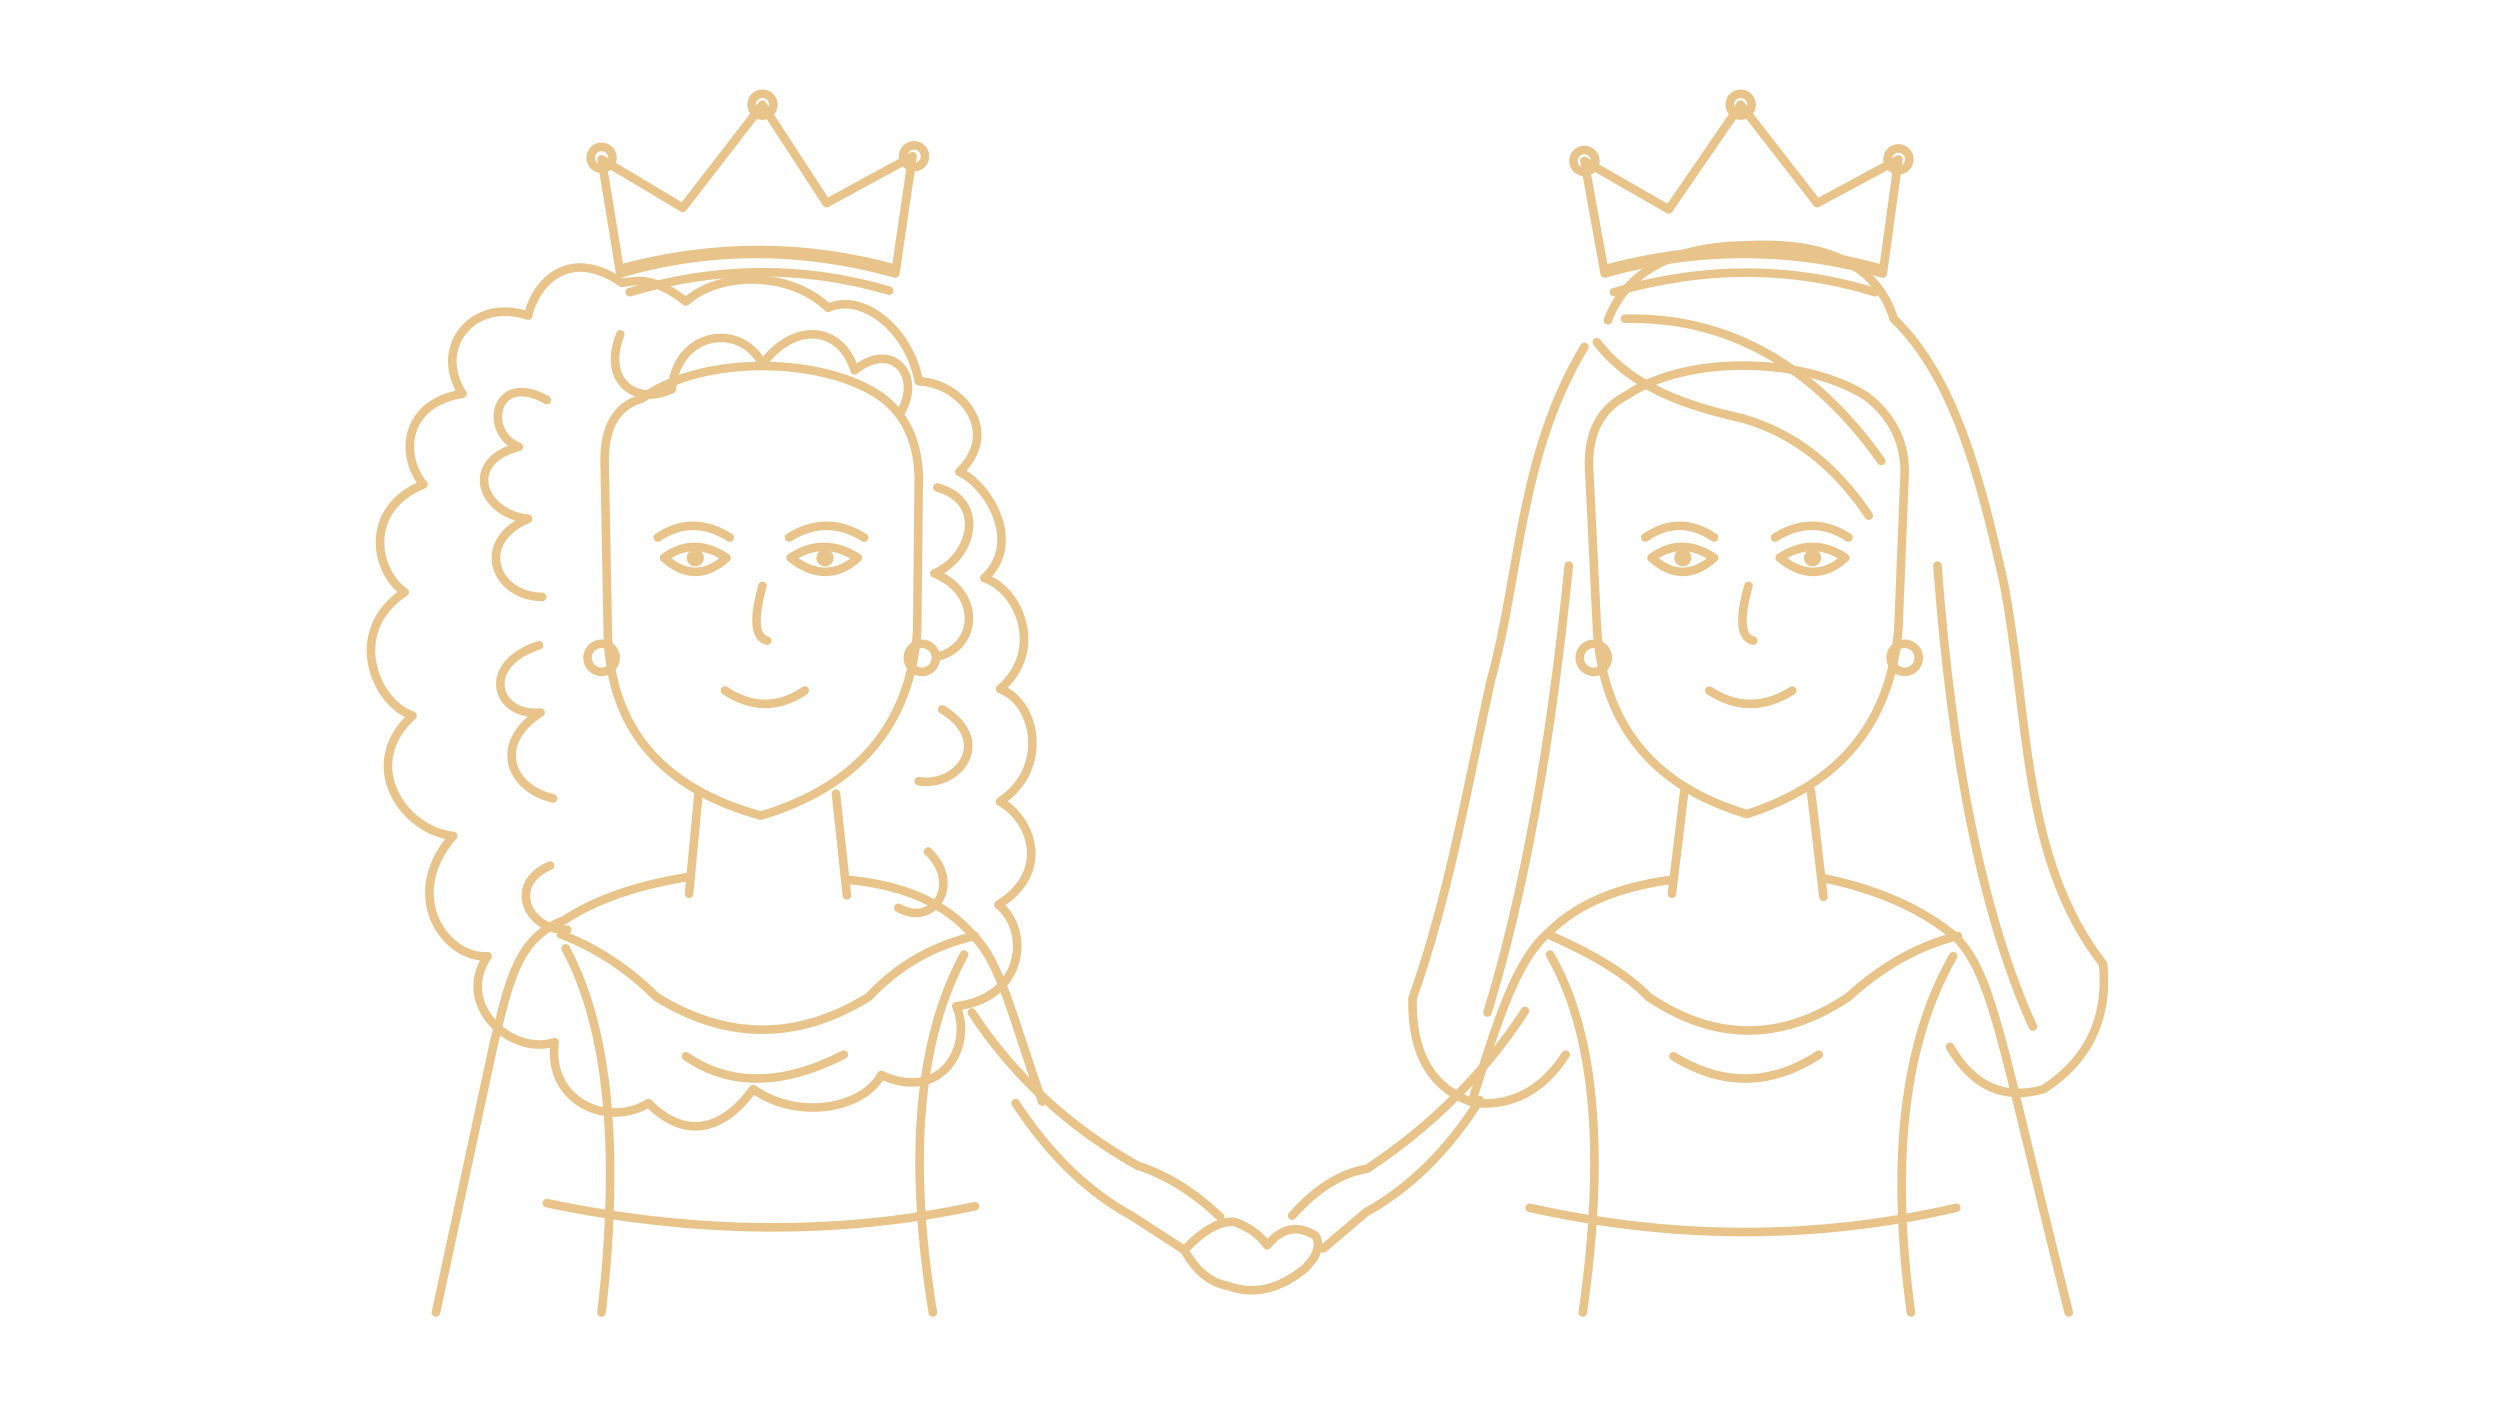
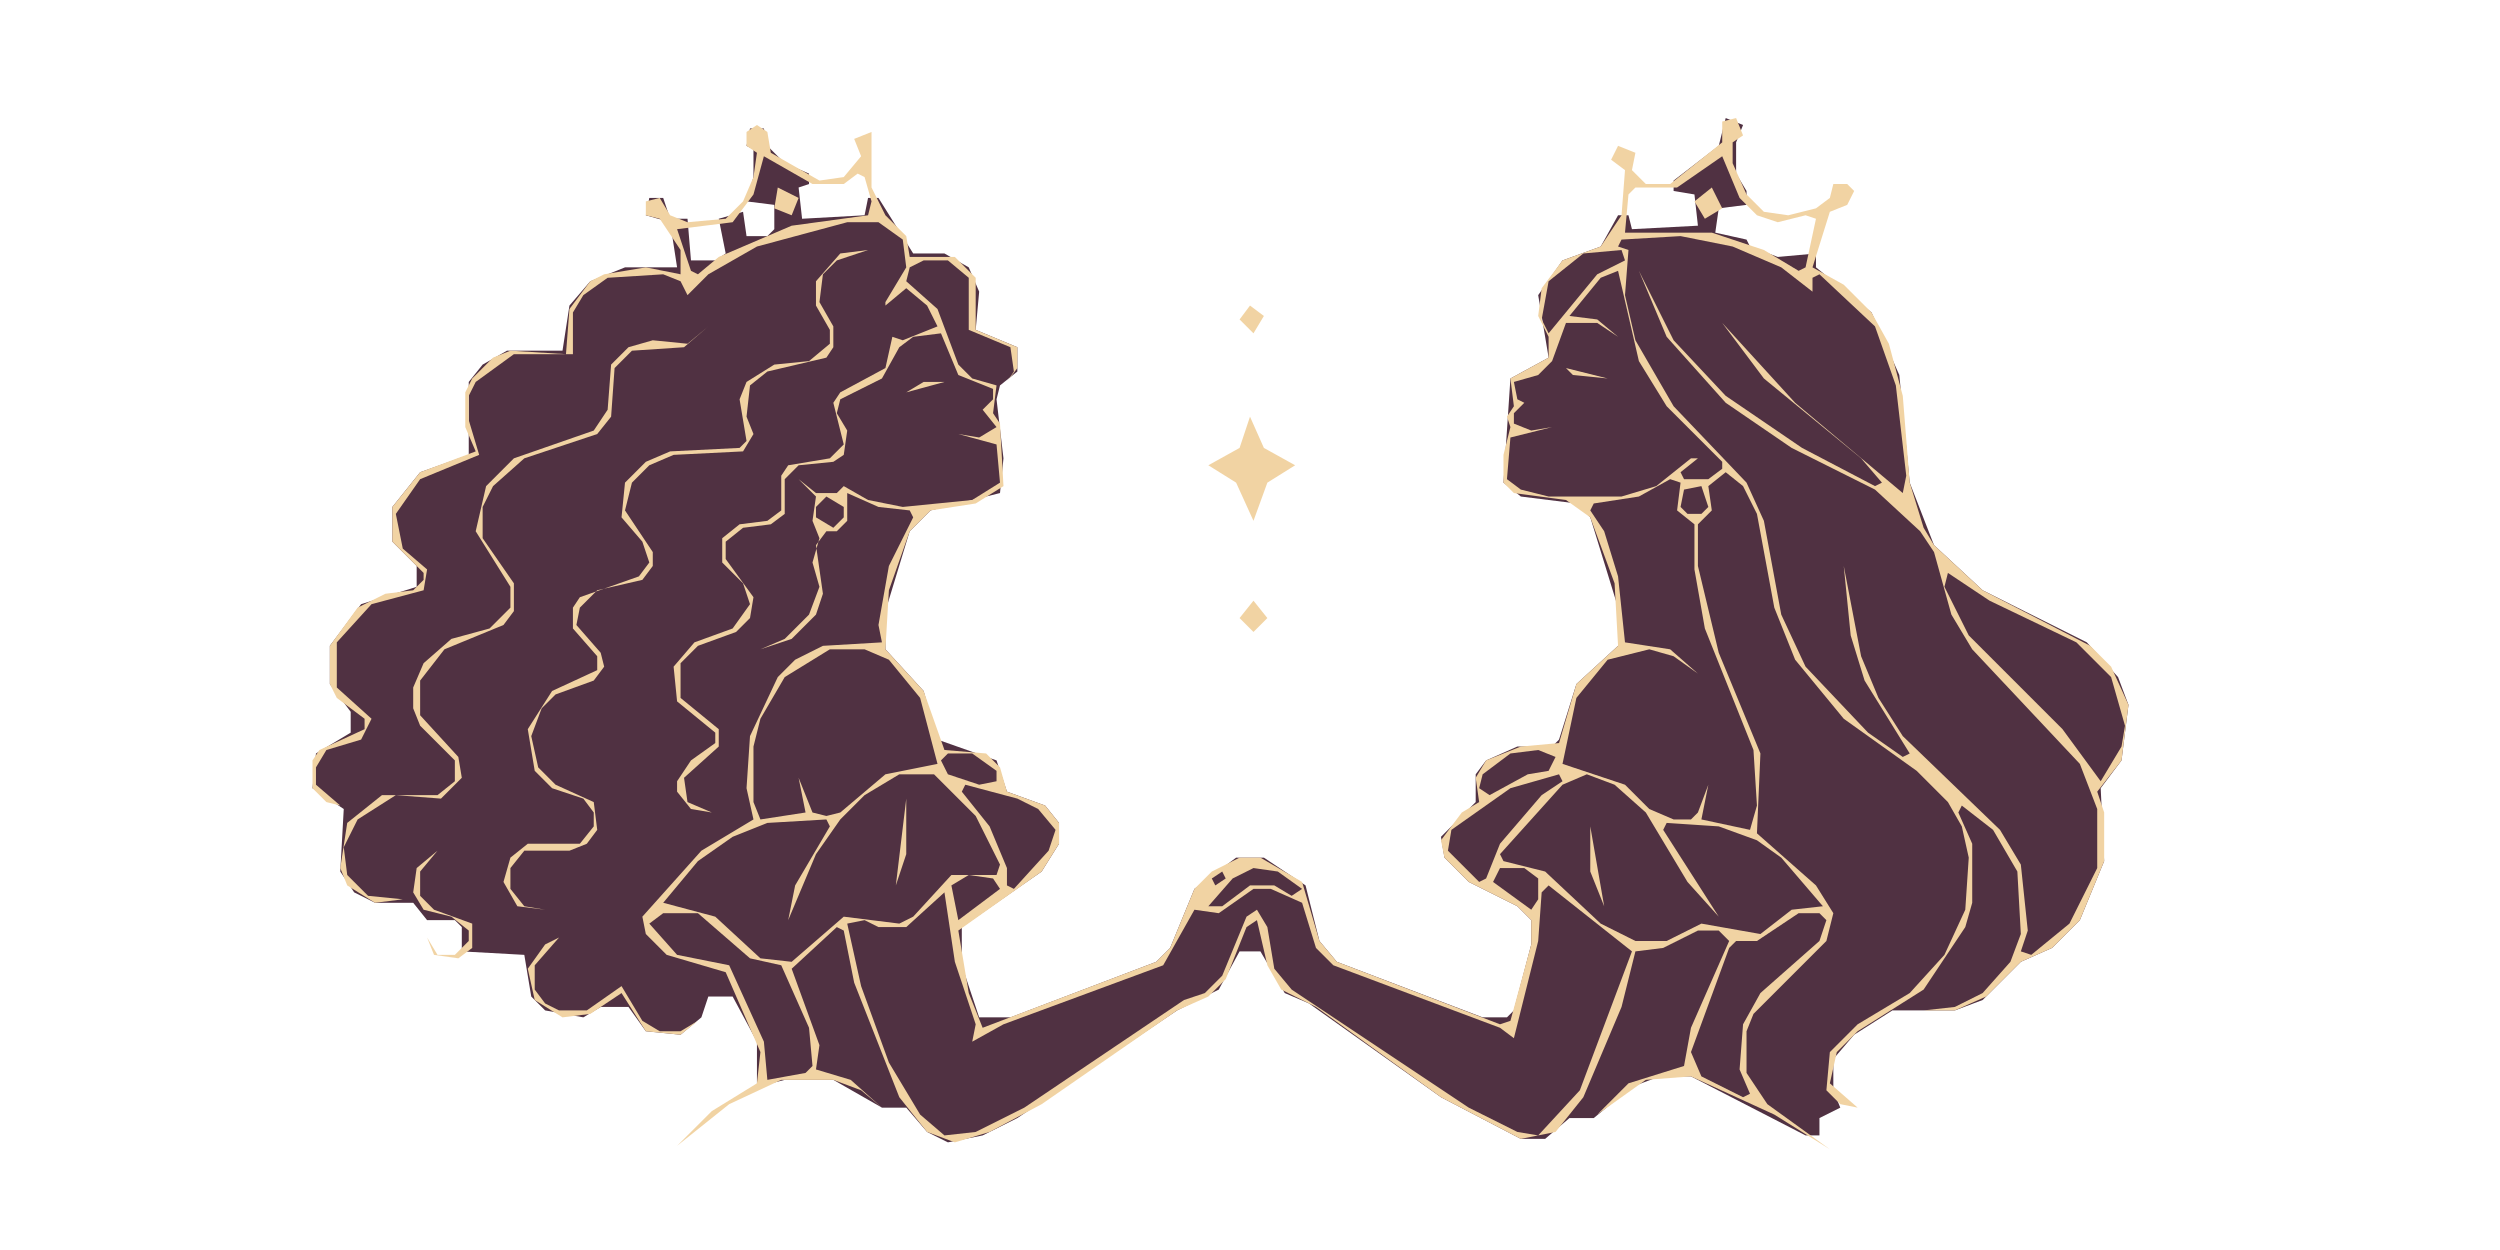
- <svg xmlns="http://www.w3.org/2000/svg" viewBox="0 0 1600 900" role="img" aria-labelledby="title desc">
-   <g fill="none" stroke="#E8C48A" stroke-width="5.5" stroke-linecap="round" stroke-linejoin="round">
-     <path d="M397 175 L385 102 L437 133 L488 67 L529 130 L584 100 L573 175 Q483 150 397 175Z M397 172 Q486 148 573 172 M403 187 Q487 162 569 186" />
-     <path d="M1027 175 L1014 103 L1068 134 L1114 67 L1163 130 L1215 102 L1205 175 Q1116 150 1027 175Z M1028 172 Q1118 148 1204 172 M1033 187 Q1119 162 1200 187" />
-     <path d="M398 181 C365 158 343 180 338 202 C302 190 277 223 296 252 C258 258 256 292 271 310 C232 326 240 366 259 379 C221 404 240 450 264 458 C229 490 259 532 290 535 C256 574 286 614 312 612 C291 643 327 676 355 667 C350 705 389 722 415 706 C445 736 470 714 482 697 C510 717 552 710 564 688 C603 706 623 669 612 644 C655 639 660 596 639 579 C673 558 660 524 640 513 C672 492 663 449 640 441 C669 416 652 377 630 370 C655 347 632 310 614 302 C641 276 615 245 588 244 C582 211 552 187 530 197 C505 173 460 174 439 193 C417 176 407 180 398 181Z" />
-     <path d="M350 256 C316 237 309 277 332 286 C296 295 308 329 338 332 C303 347 317 382 347 382 M345 413 C307 425 317 459 346 456 C316 475 325 504 354 511 M352 554 C324 566 338 596 363 595 M397 214 C385 244 407 260 430 249 C433 212 474 206 488 233 C508 206 538 208 547 237 C570 218 590 239 577 263" />
-     <path d="M600 312 C632 321 622 357 598 367 C628 379 626 413 601 420 M603 454 C636 474 614 504 588 500 M594 545 C616 566 597 594 575 581" />
-     <path d="M1029 205 Q1047 158 1118 157 Q1196 153 1212 204 C1251 242 1267 305 1282 371 C1299 457 1293 549 1346 617 Q1351 669 1308 697 Q1270 708 1248 670 M1014 222 C972 292 973 368 954 436 C938 509 927 574 904 639 Q903 693 944 706 Q980 709 1002 675" />
-     <path d="M1022 219 C1045 249 1081 260 1116 268 Q1164 282 1196 330 M1040 204 Q1138 202 1204 295 M1004 362 Q987 534 952 648 M1240 362 Q1254 553 1301 657" />
-     <path d="M387 297 Q386 262 411 255 C449 227 527 228 564 254 Q587 271 588 305 L587 404 Q580 494 487 522 Q392 496 389 407Z" />
-     <path d="M1017 299 Q1016 266 1041 253 C1081 226 1157 229 1195 254 Q1219 273 1219 302 L1215 402 Q1208 492 1118 521 Q1027 494 1022 401Z" />
-     <path d="M447 508 L441 572 M535 508 L542 573 M1078 506 L1070 572 M1159 506 L1167 574" />
-     <path d="M421 344 Q443 329 467 344 M505 344 Q529 329 553 344 M1053 344 Q1075 329 1097 344 M1136 344 Q1160 329 1183 344" />
-     <path d="M425 357 Q444 343 465 357 Q445 375 425 357Z M506 357 Q527 343 549 357 Q529 375 506 357Z M1057 357 Q1076 343 1097 357 Q1077 375 1057 357Z M1139 357 Q1160 343 1181 357 Q1161 375 1139 357Z" />
-     <path d="M488 375 Q479 407 491 410 M1119 375 Q1110 407 1122 410 M464 442 Q490 459 515 442 M1094 442 Q1120 459 1147 442" />
-     <path d="M442 561 Q391 569 361 589 C331 600 326 628 316 668 L279 840 M542 563 Q597 568 623 599 C640 615 648 651 667 705 M1070 563 Q1018 570 992 596 C970 614 958 655 942 705 M1167 562 Q1220 573 1252 600 C1276 625 1281 669 1324 840" />
-     <path d="M359 598 Q393 611 420 638 Q488 680 556 638 Q584 608 624 599 M993 599 Q1036 618 1055 638 Q1119 681 1183 638 Q1216 608 1253 599" />
-     <path d="M362 607 Q403 683 385 840 M617 611 Q573 692 597 840 M992 611 Q1035 685 1013 840 M1250 612 Q1203 694 1223 840" />
-     <path d="M622 648 Q662 709 728 746 Q756 755 781 779 M976 647 Q937 707 875 748 Q850 752 827 778" />
-     <path d="M650 706 Q682 755 724 778 L758 800 M947 704 Q917 752 874 776 L847 799" />
-     <path d="M758 800 Q776 781 790 782 Q804 787 811 797 Q825 780 842 791 Q847 800 835 812 Q810 832 786 823 Q769 820 758 800Z" />
-     <path d="M439 676 Q481 705 540 675 M1071 676 Q1118 705 1164 675 M350 770 Q493 800 624 772 M979 773 Q1118 804 1252 773" />
-     <circle cx="385" cy="101" r="7" />
-     <circle cx="488" cy="67" r="7" />
-     <circle cx="585" cy="100" r="7" />
-     <circle cx="1014" cy="103" r="7" />
-     <circle cx="1114" cy="67" r="7" />
-     <circle cx="1215" cy="102" r="7" />
-     <circle cx="385" cy="421" r="9" />
-     <circle cx="590" cy="421" r="9" />
-     <circle cx="1020" cy="421" r="9" />
-     <circle cx="1219" cy="421" r="9" />
-     <g fill="#E8C48A" stroke="none">
-       <circle cx="445" cy="357" r="5.5" />
-       <circle cx="528" cy="357" r="5.5" />
-       <circle cx="1077" cy="357" r="5.5" />
-       <circle cx="1160" cy="357" r="5.5" />
-     </g>
+ <svg xmlns="http://www.w3.org/2000/svg" viewBox="0 0 720 360" role="img" aria-label="Dos princesas coronadas tomadas de la mano, una crespa y una lisa">
+   <g fill="#503142">
+     <path d="M613,203 610,195 601,185 571,170 557,157 550,139 547,108 539,90 523,77 523,73 512,74 504,71 503,69 494,67 495,60 503,59 503,55 500,50 500,41 502,36 497,34 495,42 482,52 482,55 488,56 489,65 470,66 469,62 466,62 461,71 450,75 443,85 446,103 435,109 433,139 438,143 454,145 458,149 466,175 466,186 454,197 449,213 447,215 437,215 428,219 425,223 425,231 415,241 416,247 423,254 437,261 441,265 441,272 436,291 434,293 427,293 385,277 380,271 376,255 364,247 356,247 344,256 337,273 333,277 291,293 282,293 277,278 277,267 300,251 305,243 305,237 301,232 290,228 287,219 270,213 266,199 255,187 255,176 262,153 268,147 288,142 289,132 287,115 288,111 293,107 293,100 281,95 282,84 279,77 272,73 263,73 253,57 250,57 249,62 231,63 230,54 233,53 233,50 226,47 221,42 220,37 216,37 215,42 217,43 217,51 215,58 223,59 223,66 221,68 215,68 214,61 207,63 209,73 206,75 199,75 198,63 193,63 191,57 187,57 186,62 193,64 195,77 180,77 170,81 164,88 162,101 146,101 139,105 135,110 135,131 121,136 113,146 113,156 120,163 120,169 104,174 95,186 95,197 101,205 101,211 91,217 90,227 99,233 98,251 102,257 108,260 119,260 123,265 131,265 133,267 133,274 151,275 153,287 157,291 168,293 173,290 181,290 186,297 196,298 202,293 204,287 211,287 218,300 218,313 226,311 240,311 254,319 261,319 267,326 273,329 283,327 293,322 339,291 351,285 357,274 363,274 370,286 377,289 415,316 438,328 445,328 452,322 459,322 470,313 478,310 487,310 520,327 524,327 524,322 530,319 528,314 528,305 534,298 545,291 563,291 571,288 582,277 591,273 599,265 606,248 605,227 611,219Z" />
  </g>
+   <path fill="#F1D3A3" fill-rule="evenodd" d="M152,279 154,288 162,293 170,292 179,286 186,297 196,298 201,294 196,297 190,297 185,294 179,284 169,291 161,291 157,289 154,285 154,278 161,270 157,272ZM524,263 526,265 524,271 507,286 502,295 501,308 504,315 502,316 490,310 487,303 498,273 500,271 506,271 518,263ZM187,266 191,263 201,263 216,276 225,278 233,296 234,307 232,309 221,311 220,300 210,278 195,275ZM470,274 455,314 443,327 437,326 423,319 372,285 367,279 365,267 362,262 359,264 352,281 347,286 341,288 295,319 281,326 272,327 265,321 256,306 248,284 244,266 249,265 253,267 261,267 272,257 275,277 281,295 280,300 289,295 335,278 344,262 351,263 361,256 366,256 375,260 379,273 384,278 432,296 436,299 443,271 444,257 446,255ZM286,253 288,256 276,265 274,255 279,252ZM352,251 353,253 350,255 349,253ZM432,250 439,250 443,253 443,259 441,262 430,254ZM348,261 355,253 361,250 368,251 375,256 372,258 367,255 360,255 352,261ZM126,245 120,250 119,257 122,262 130,264 135,268 135,271 131,275 126,275 123,270 125,275 132,276 136,273 136,266 125,262 121,258 121,251ZM458,238 458,251 462,261ZM261,230 258,255 261,246ZM278,226 293,230 299,233 304,239 302,245 292,256 290,255 290,250 285,238 277,228ZM432,246 450,226 457,223 465,226 474,234 486,254 495,264 479,239 480,237 495,238 506,242 513,247 525,261 516,262 507,269 490,266 480,271 471,271 461,266 445,251 433,248ZM449,223 450,225 444,229 432,243 428,253 426,254 417,245 418,239 435,227ZM288,249 287,252 274,252 263,264 259,266 243,264 228,277 219,276 206,264 191,260 201,248 211,241 221,237 238,236 239,238 229,255 227,265 235,246 242,236 249,229 259,223 269,223 281,235ZM271,219 273,217 280,217 287,222 287,225 282,226 273,223ZM448,218 446,222 440,223 429,229 426,227 427,223 435,217 443,216ZM256,190 265,201 270,220 255,223 242,234 238,235 234,234 230,224 232,234 219,236 217,231 217,215 219,207 226,195 239,187 249,187ZM361,173 357,178 361,182 365,178ZM561,165 573,173 598,185 608,195 612,209 611,215 605,225 594,210 567,183 560,169ZM238,143 243,146 243,149 240,152 235,149 235,146ZM485,141 490,140 492,146 490,148 486,148 484,146ZM459,145 472,143 481,138 484,139 483,147 488,151 488,164 491,181 505,216 506,232 504,239 490,236 492,226 489,234 487,236 482,236 475,233 468,226 450,220 454,201 463,190 475,187 482,189 489,194 481,187 468,185 466,166 462,153 458,147ZM360,120 357,129 348,134 356,139 361,150 365,139 373,134 364,129ZM261,113 272,110 266,110ZM451,106 453,108 463,109ZM204,94 198,99 188,98 181,100 176,105 175,118 171,124 148,132 140,140 137,153 147,169 147,175 141,181 130,184 122,191 119,198 119,204 121,209 131,219 131,225 126,229 110,229 100,237 98,250 100,255 108,260 116,259 106,258 100,252 99,244 103,236 114,229 127,230 133,224 132,218 121,206 121,196 128,187 145,180 148,176 148,168 139,155 139,146 142,140 151,132 172,125 176,120 177,106 182,101 197,100ZM360,88 357,92 361,96 364,91ZM466,78 472,104 480,117 496,133 496,135 492,138 485,138 484,136 489,132 487,132 477,140 467,143 446,143 438,141 434,138 435,126 447,123 441,124 436,122 436,119 439,116 437,115 436,110 443,108 447,104 451,93 460,93 466,97 460,92 452,91 461,80ZM467,72 468,75 460,79 446,96 444,92 446,81 456,73ZM250,72 242,73 235,81 235,88 239,95 239,99 233,104 223,105 215,110 213,115 215,127 213,129 193,130 186,133 180,139 179,149 185,156 187,162 184,166 167,172 165,175 165,181 172,189 172,193 159,199 152,210 154,222 159,227 168,230 171,234 171,238 167,243 152,243 147,247 145,254 149,261 157,262 151,261 147,256 147,250 151,245 164,245 169,243 172,239 171,231 160,226 155,221 153,212 156,204 160,200 171,196 174,192 173,188 166,180 167,175 172,170 185,167 188,163 188,159 180,147 182,139 187,134 194,131 214,130 217,125 215,120 216,111 221,107 238,103 240,100 240,94 236,87 237,79 241,75ZM467,69 484,68 499,71 513,77 522,84 522,80 524,79 540,94 546,111 549,137 548,142 517,116 496,93 508,109 536,132 542,139 540,140 519,129 497,114 482,98 472,78 480,97 497,116 516,129 540,141 553,153 557,159 562,177 568,187 599,220 604,233 604,250 596,266 585,275 582,274 584,268 582,249 576,239 548,212 541,201 536,189 531,163 533,183 537,196 550,217 548,218 538,211 520,192 513,177 508,150 503,139 482,117 471,98 468,85 469,72 466,71ZM493,54 488,58 491,63 496,60ZM224,54 223,60 228,62 230,57ZM469,56 471,54 483,54 496,45 501,57 506,62 512,64 520,62 523,63 520,77 518,78 508,72 493,67 468,67ZM249,51 251,58 250,62 228,65 207,74 201,79 199,78 195,66 211,64 217,56 220,45 234,53 243,53 247,50ZM613,203 608,192 602,186 571,170 557,157 554,152 550,139 548,114 544,99 539,90 531,82 522,77 527,61 532,59 534,55 532,53 528,53 527,57 523,60 515,62 508,61 503,56 499,47 499,41 502,39 500,34 496,35 496,41 481,53 474,53 470,49 471,44 466,42 464,46 468,49 467,62 461,71 450,75 444,83 443,91 446,97 446,103 435,109 436,117 434,120 435,123 433,131 433,139 436,142 451,144 458,149 465,168 466,186 454,197 449,214 438,215 428,219 425,224 426,231 421,234 415,242 416,247 423,254 437,261 441,265 441,272 435,294 432,295 385,277 380,271 375,254 363,247 357,247 349,251 344,256 337,273 333,277 283,296 279,286 276,268 300,251 305,243 305,237 301,232 290,228 288,221 284,217 272,216 266,199 255,187 256,170 262,153 268,147 281,145 289,140 288,122 286,119 287,111 280,109 276,105 270,89 261,81 262,77 266,75 273,75 279,80 279,95 291,100 292,107 290,110 293,106 293,100 281,95 281,80 275,74 262,74 261,68 255,62 251,54 251,38 246,40 248,45 243,51 236,52 222,44 221,38 218,36 215,38 215,42 218,44 217,51 214,58 209,63 198,64 193,62 190,57 186,58 186,62 190,63 196,72 196,79 186,77 174,79 170,81 164,89 163,102 147,101 142,103 136,109 134,113 134,123 137,130 121,136 113,146 113,156 122,165 122,167 119,170 111,171 103,175 95,186 95,197 97,201 105,207 105,210 92,216 90,219 90,227 94,231 98,232 91,226 91,221 94,216 104,213 107,207 97,198 97,185 107,174 122,170 123,164 116,158 114,148 121,138 138,131 135,121 135,114 137,110 148,102 165,102 165,90 168,85 175,80 191,79 196,81 198,85 204,79 218,71 244,64 253,64 260,69 261,77 255,87 255,90 255,88 261,83 267,88 270,94 260,98 257,97 255,106 242,113 240,116 243,128 239,132 227,134 225,137 225,147 221,150 213,151 208,155 208,162 214,168 216,174 211,181 200,185 194,192 195,202 206,211 206,214 199,219 195,225 195,228 199,233 205,234 198,231 197,224 207,215 207,210 196,201 196,191 201,186 212,182 216,178 217,172 209,161 209,156 214,152 222,151 226,148 226,138 230,134 240,133 243,131 244,124 241,119 242,115 254,109 259,100 263,97 271,96 276,108 286,112 286,115 283,118 287,123 282,126 276,125 287,128 288,139 280,144 260,146 250,144 243,140 241,142 235,142 230,138 235,143 234,150 236,155 234,162 236,169 233,177 226,184 219,187 228,184 235,177 237,171 235,157 238,153 241,153 244,150 244,142 253,146 262,147 263,149 256,163 253,180 254,185 237,186 229,190 224,195 216,212 215,227 217,236 202,245 185,264 186,269 192,275 209,280 219,303 218,312 205,320 195,330 210,318 225,311 240,311 248,314 254,319 245,311 235,308 236,301 228,279 241,267 243,268 246,283 259,316 267,326 275,329 285,326 300,318 339,291 348,287 353,282 359,267 362,265 365,278 369,285 379,290 415,316 438,328 448,326 456,316 467,290 471,274 479,273 489,268 495,268 498,271 487,296 485,307 469,312 460,321 474,311 487,310 511,321 527,331 509,318 503,309 503,297 505,292 526,271 528,263 523,255 506,240 507,217 495,188 489,163 489,151 493,147 492,140 497,136 502,140 506,148 511,175 517,190 531,207 552,222 561,231 565,238 567,247 566,262 560,275 550,286 535,295 527,303 526,314 530,318 535,319 527,312 529,303 535,297 554,285 566,267 568,260 568,243 564,234 565,232 574,239 581,251 582,269 579,277 571,286 563,290 554,291 563,291 572,287 582,277 591,273 599,265 606,248 606,234 604,228 611,219Z" />
</svg>
